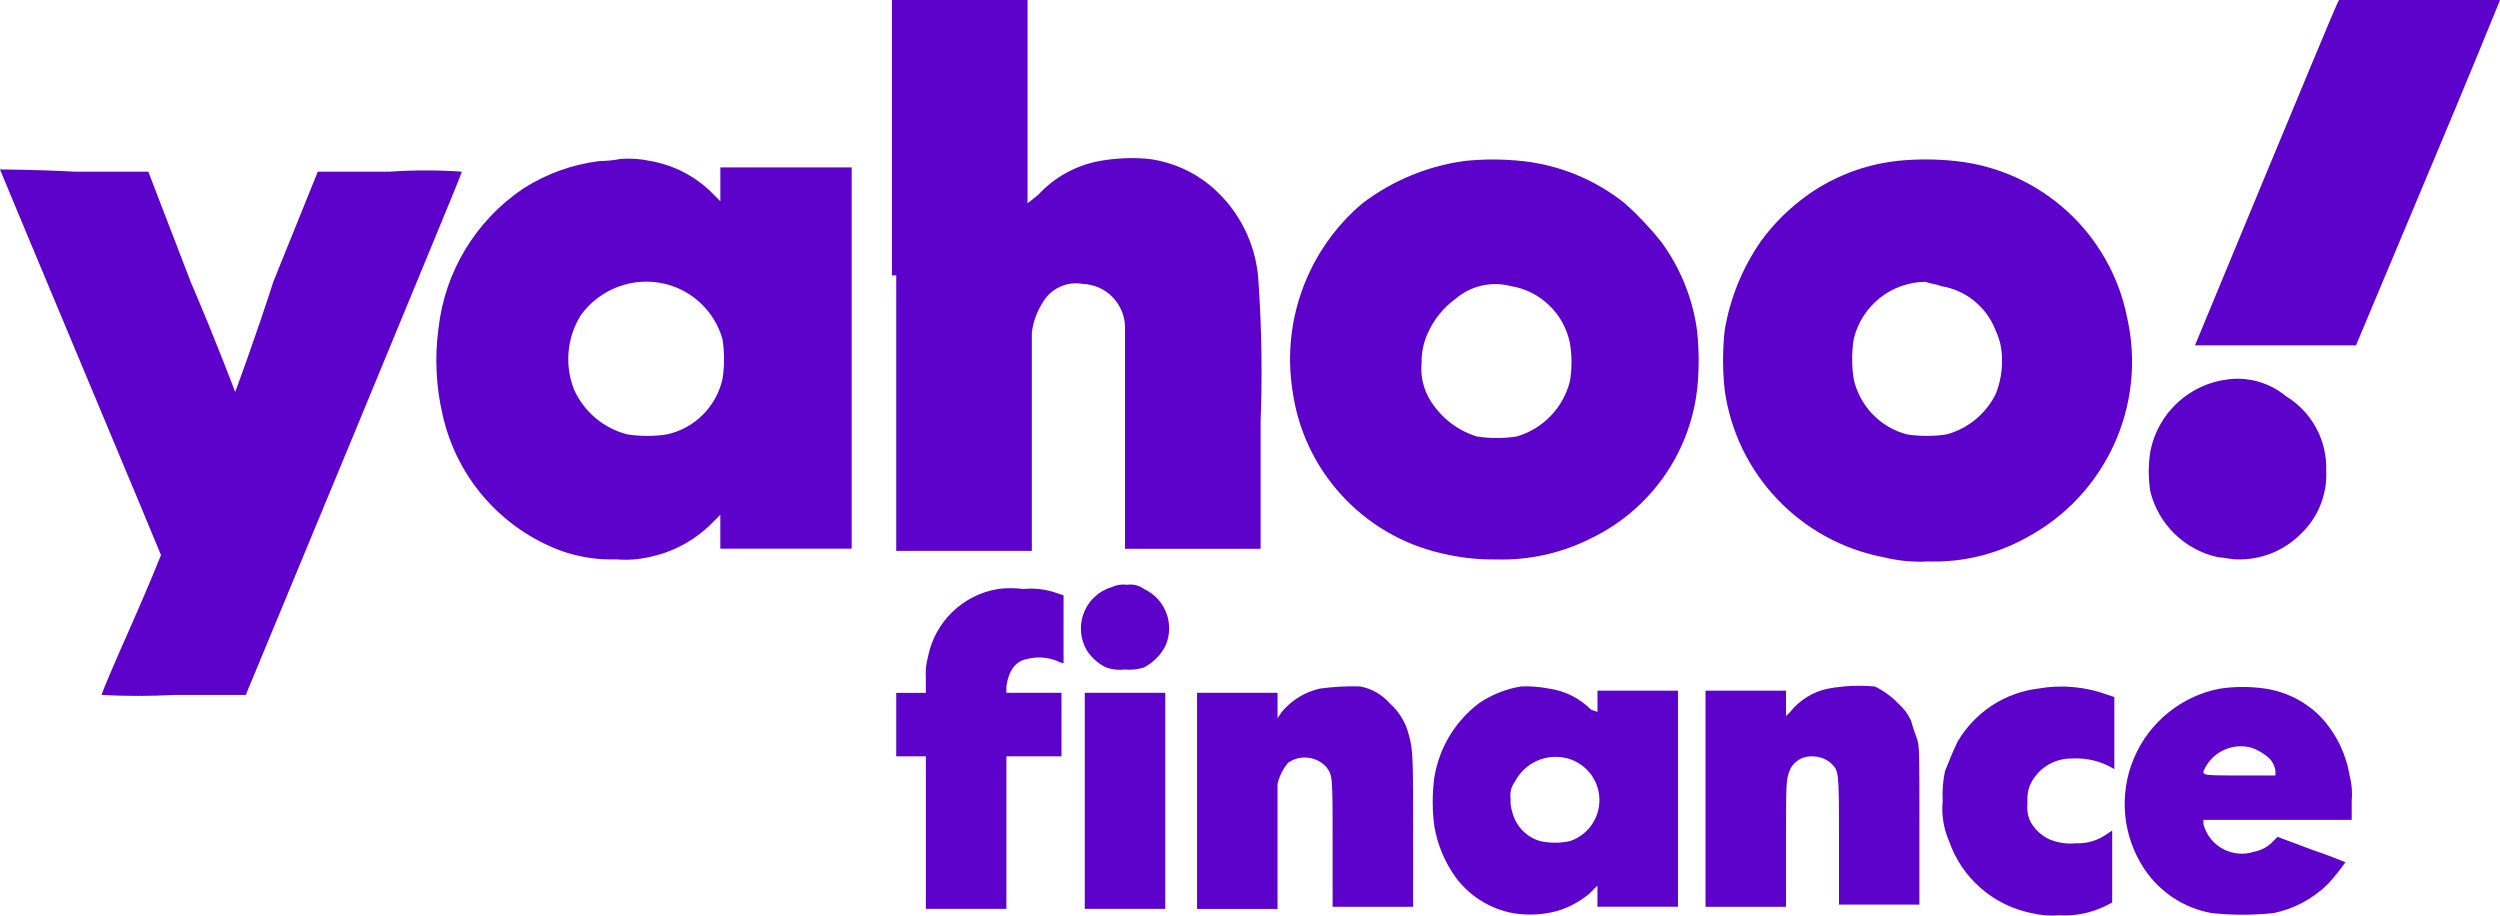
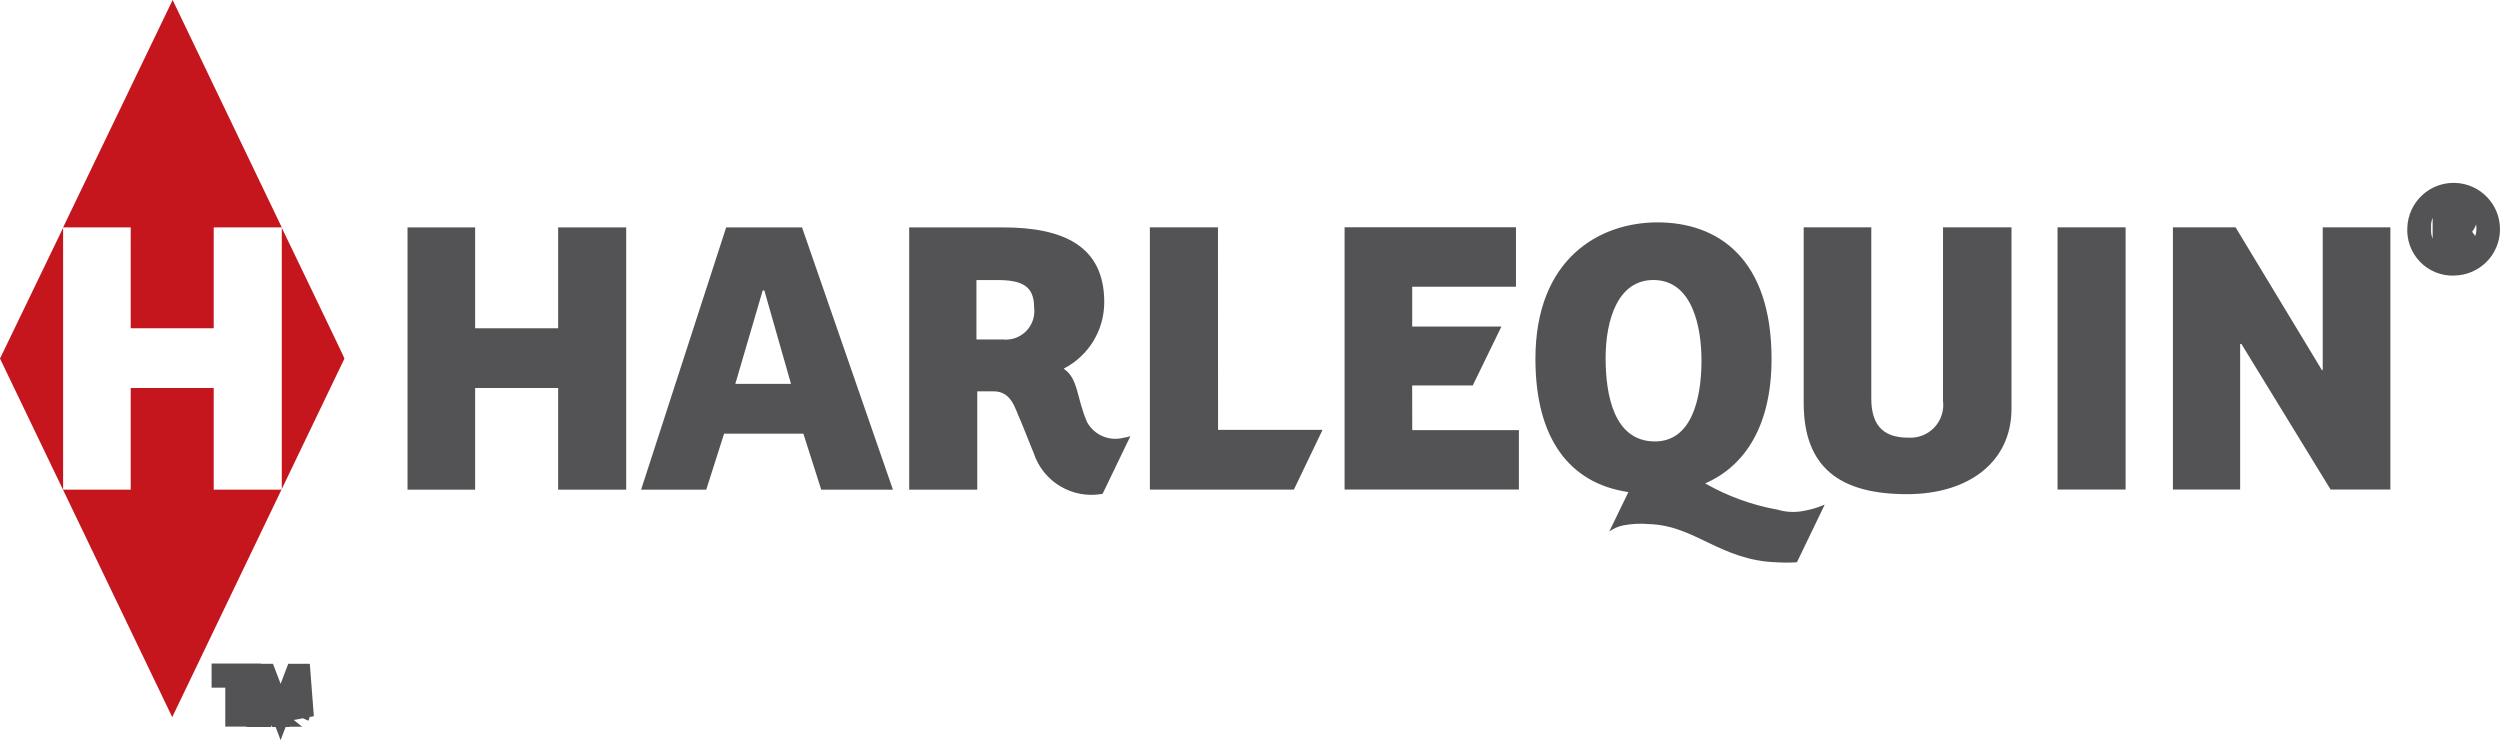
- <svg xmlns="http://www.w3.org/2000/svg" width="96.515" height="35.334" viewBox="0 0 96.515 35.334">
-   <path id="Yahoo_Finance" data-name="Yahoo Finance" d="M53.6,42.133V52.766h5.235V44.341a2.748,2.748,0,0,1,.409-1.145A1.485,1.485,0,0,1,60.8,42.46,1.693,1.693,0,0,1,62.432,44.1v8.588h5.235V47.777a50.941,50.941,0,0,0-.082-5.4,5.2,5.2,0,0,0-1.554-3.435,4.682,4.682,0,0,0-2.7-1.309,7.1,7.1,0,0,0-1.881.082,4.272,4.272,0,0,0-2.372,1.309l-.409.327V31.5H53.435V42.133Zm55.619-10.469c-.164.327-5.48,13.169-5.48,13.169h6.216l2.781-6.625c1.554-3.681,2.781-6.707,2.781-6.707H109.3Zm-67.07,6.053A7.065,7.065,0,0,0,39.2,38.78a7.513,7.513,0,0,0-3.272,5.4,9.186,9.186,0,0,0,.164,3.353,7.283,7.283,0,0,0,4.58,5.235,5.811,5.811,0,0,0,2.127.327,4.052,4.052,0,0,0,1.227-.082A4.754,4.754,0,0,0,46.482,51.7l.327-.327v1.309h5.071V37.962H46.81V39.27l-.245-.245a4.45,4.45,0,0,0-2.454-1.309,4.026,4.026,0,0,0-1.145-.082A4.2,4.2,0,0,1,42.147,37.716Zm33.371,0a8.4,8.4,0,0,0-3.926,1.636,7.875,7.875,0,0,0-2.7,7.2,7.489,7.489,0,0,0,5.725,6.3,8.44,8.44,0,0,0,2.127.245,7.63,7.63,0,0,0,3.681-.818,7.311,7.311,0,0,0,4.09-5.725,10.709,10.709,0,0,0,0-2.29,7.468,7.468,0,0,0-1.39-3.435,11.843,11.843,0,0,0-1.39-1.472,7.638,7.638,0,0,0-3.926-1.636A10.719,10.719,0,0,0,75.519,37.716Zm16.686,0a7.374,7.374,0,0,0-3.844,1.636,7.837,7.837,0,0,0-1.39,1.472,8.472,8.472,0,0,0-1.39,3.435,10.715,10.715,0,0,0,0,2.29,7.645,7.645,0,0,0,6.134,6.462,5.844,5.844,0,0,0,1.718.164,7.322,7.322,0,0,0,3.762-.9,7.7,7.7,0,0,0,3.926-8.506,7.561,7.561,0,0,0-6.625-6.053A10.719,10.719,0,0,0,92.2,37.716ZM19,38.043s1.39,3.354,3.108,7.443,3.108,7.443,3.108,7.443-.491,1.227-1.145,2.7-1.145,2.617-1.145,2.7a26,26,0,0,0,2.781,0h2.781l4.171-10.06c2.29-5.562,4.171-10.061,4.171-10.142a20.368,20.368,0,0,0-2.781,0H31.269l-1.718,4.253c-.736,2.29-1.472,4.253-1.472,4.253s-.736-1.963-1.718-4.253l-1.636-4.253H21.863C20.309,38.043,19,38.043,19,38.043ZM44.683,42.46a3.055,3.055,0,0,1,2.208,2.127,4.952,4.952,0,0,1,0,1.554,2.823,2.823,0,0,1-2.127,2.127,4.952,4.952,0,0,1-1.554,0,3.1,3.1,0,0,1-2.045-1.718,3.215,3.215,0,0,1,.245-2.863A3.12,3.12,0,0,1,44.683,42.46Zm32.635.082a2.784,2.784,0,0,1,2.29,2.208,4.447,4.447,0,0,1,0,1.472,2.982,2.982,0,0,1-2.045,2.127,4.952,4.952,0,0,1-1.554,0A3.227,3.227,0,0,1,74.128,46.8a2.353,2.353,0,0,1-.245-1.309,2.613,2.613,0,0,1,.245-1.145,3.283,3.283,0,0,1,1.063-1.309A2.359,2.359,0,0,1,77.318,42.542Zm16.6,0a2.716,2.716,0,0,1,2.127,1.718,2.613,2.613,0,0,1,.245,1.145,3.391,3.391,0,0,1-.245,1.309,3,3,0,0,1-1.881,1.554,4.952,4.952,0,0,1-1.554,0,2.848,2.848,0,0,1-2.045-2.127,4.951,4.951,0,0,1,0-1.554,2.877,2.877,0,0,1,2.781-2.208C93.513,42.46,93.758,42.46,93.922,42.542Zm11.124,3.6a3.475,3.475,0,0,0-3.026,2.781,4.952,4.952,0,0,0,0,1.554,3.45,3.45,0,0,0,2.617,2.536c.164,0,.491.082.736.082a3.329,3.329,0,0,0,2.454-.982,3.15,3.15,0,0,0,.982-2.454,3.229,3.229,0,0,0-1.554-2.863A2.927,2.927,0,0,0,105.046,46.141Zm-43.1,8.016a1.669,1.669,0,0,0-.982,2.454,1.862,1.862,0,0,0,.736.654,1.614,1.614,0,0,0,.736.082,1.815,1.815,0,0,0,.736-.082,1.971,1.971,0,0,0,.818-.818,1.672,1.672,0,0,0-.818-2.208.881.881,0,0,0-.654-.164A1.051,1.051,0,0,0,61.941,54.157Zm-4.417.082a3.3,3.3,0,0,0-2.7,2.617,2.521,2.521,0,0,0-.082.818v.573H53.6V60.7h1.145v5.889h3.108V60.7h2.127V58.246H57.852V58c.082-.573.327-.982.818-1.063a1.841,1.841,0,0,1,1.145.082.633.633,0,0,0,.245.082V54.484l-.245-.082a3,3,0,0,0-1.309-.164A3.881,3.881,0,0,0,57.524,54.238Zm12.432,3.844a2.672,2.672,0,0,0-1.472.9l-.164.245v-.982H65.213v8.343h3.108V61.763a1.918,1.918,0,0,1,.409-.818,1.126,1.126,0,0,1,1.472.164c.245.327.245.327.245,2.945v2.454h3.108V63.726c0-2.945,0-3.272-.164-3.844a2.372,2.372,0,0,0-.736-1.227A2.026,2.026,0,0,0,71.511,58,9.392,9.392,0,0,0,69.957,58.083ZM77.727,58a4.056,4.056,0,0,0-1.636.654,4.5,4.5,0,0,0-1.718,2.863,7.242,7.242,0,0,0,0,1.881,4.748,4.748,0,0,0,.818,1.963,3.569,3.569,0,0,0,2.208,1.39,4,4,0,0,0,1.718-.082,3.559,3.559,0,0,0,1.227-.654l.327-.327v.818H83.78V58.164H80.672v.818l-.245-.082a2.844,2.844,0,0,0-1.636-.818A4.664,4.664,0,0,0,77.727,58Zm11.86.082a2.513,2.513,0,0,0-1.472.9l-.164.164v-.982H84.843v8.343h3.108V64.135c0-2.536,0-2.536.164-2.945a.9.9,0,0,1,.818-.491,1.142,1.142,0,0,1,.736.245c.327.327.327.245.327,3.026v2.454H93.1V63.4c0-3.026,0-3.026-.082-3.353a7.723,7.723,0,0,1-.245-.736,1.968,1.968,0,0,0-.491-.654,3.13,3.13,0,0,0-.9-.654A6.649,6.649,0,0,0,89.587,58.083Zm8.1,0a4.205,4.205,0,0,0-3.108,2.045c-.164.327-.327.736-.491,1.145A4.346,4.346,0,0,0,94,62.418a3.12,3.12,0,0,0,.245,1.554,4.259,4.259,0,0,0,3.19,2.781,3.4,3.4,0,0,0,1.063.082,3.581,3.581,0,0,0,1.718-.327l.327-.164V63.563l-.245.164a1.878,1.878,0,0,1-1.145.327,2.085,2.085,0,0,1-1.063-.164,1.605,1.605,0,0,1-.736-.736,1.406,1.406,0,0,1-.082-.654,1.594,1.594,0,0,1,.082-.654,1.745,1.745,0,0,1,1.636-1.063,2.813,2.813,0,0,1,1.636.409V58.41l-.245-.082A5.171,5.171,0,0,0,97.685,58.083Zm7.034,0a4.531,4.531,0,0,0-2.945,6.952,3.952,3.952,0,0,0,2.617,1.718,11.488,11.488,0,0,0,2.372,0,4.171,4.171,0,0,0,2.127-1.145,8.969,8.969,0,0,0,.654-.818s-.573-.245-1.309-.491l-1.309-.491-.164.164a1.328,1.328,0,0,1-.736.409,1.531,1.531,0,0,1-1.963-1.063v-.164h5.725v-.736a2.822,2.822,0,0,0-.082-.982,4.359,4.359,0,0,0-1.145-2.29,3.771,3.771,0,0,0-2.127-1.063A6.035,6.035,0,0,0,104.719,58.083ZM60.878,62.418v4.171h3.108V58.246H60.878Zm45.068-2.045a2.049,2.049,0,0,1,.573.327.828.828,0,0,1,.327.573v.164h-1.39c-1.554,0-1.472,0-1.309-.327A1.561,1.561,0,0,1,105.946,60.373Zm-26.419.409a1.669,1.669,0,0,1,.082,3.19,2.7,2.7,0,0,1-1.145,0A1.545,1.545,0,0,1,77.4,62.908a1.392,1.392,0,0,1-.082-.573.881.881,0,0,1,.164-.654A1.772,1.772,0,0,1,79.527,60.782Z" transform="translate(-19 -31.5)" fill="#5c02cb" fill-rule="evenodd" />
+ <svg xmlns="http://www.w3.org/2000/svg" width="122.017" height="36.131" viewBox="0 0 122.017 36.131">
+   <g id="harlequin-enterprises-ulc-logo-vector" transform="translate(-21.8 -234.6)">
+     <path id="Path_127051" data-name="Path 127051" d="M127.352,293.365H123.3v-4.922H120v12.8h3.3v-4.962h4.051v4.962h3.322v-12.8h-3.322Zm8.2-4.922-4.152,12.8h3.18l.871-2.734h3.869l.871,2.734h3.5l-4.436-12.8Zm.446,7.636,1.337-4.557h.081l1.3,4.557Zm17.176,1.884c-.527-1.2-.425-2.127-1.134-2.613v-.02h0a3.644,3.644,0,0,0,1.965-3.241c0-2.734-1.985-3.646-4.942-3.646h-4.578v12.8h3.322v-4.8h.79c.911,0,1.053.871,1.337,1.458l.628,1.56a2.967,2.967,0,0,0,3.362,1.985l1.357-2.815a1.717,1.717,0,0,1-.344.081,1.577,1.577,0,0,1-1.762-.749m-4.152-4.051h-1.256v-2.9h.992c1.2,0,1.823.263,1.823,1.337a1.392,1.392,0,0,1-1.56,1.56m10.532-5.469h-3.322v12.8h7.028l1.4-2.917h-5.1Zm9.479,7.717h2.957l1.4-2.876h-4.355v-1.944H174.1v-2.9h-8.365v12.8h8.507v-2.9h-5.205Zm17.8,6.056a11.035,11.035,0,0,1-3.5-1.276c2.005-.871,3.241-2.9,3.241-6.076,0-4.881-2.593-6.664-5.57-6.664-2.8,0-5.955,1.742-5.955,6.664,0,3.889,1.661,6.076,4.537,6.5l-.932,1.924a1.758,1.758,0,0,1,.689-.3,4.5,4.5,0,0,1,1.256-.061c2.228.061,3.464,1.762,6.2,1.863a8.436,8.436,0,0,0,1.013,0l1.357-2.815a4.323,4.323,0,0,1-.992.3,2.65,2.65,0,0,1-1.337-.061m-5.955-3.322c-2.025,0-2.41-2.309-2.41-4.071,0-1.884.608-3.808,2.329-3.808,1.924,0,2.35,2.329,2.35,3.929,0,1.924-.506,3.95-2.269,3.95m14.057-1.985a1.6,1.6,0,0,1-1.7,1.8c-1.053,0-1.8-.446-1.8-1.9v-8.365h-3.3v8.568c0,3.119,1.722,4.456,5.043,4.456,3.018,0,5.1-1.58,5.1-4.172v-8.851h-3.342Zm18.533-8.466v6.968h-.041l-4.213-6.968h-3.058v12.8h3.281v-7.109h.061l4.355,7.109h2.917v-12.8Zm-12.943,12.8h3.322v-12.8h-3.322Z" transform="translate(-78.31 -42.744)" fill="#535355" />
+     <path id="Path_127052" data-name="Path 127052" d="M28.18,250.621h4.051V245.7h3.322l-5.327-11.1-5.347,11.1h3.3Zm7.373-4.9V258.5H32.231v-4.962H28.18V258.5h-3.3V245.72L21.8,252.1l8.406,17.5,8.406-17.5C38.632,252.1,35.553,245.72,35.553,245.72Z" transform="translate(0 0)" fill="#c6161d" />
+     <path id="Path_127053" data-name="Path 127053" d="M606.082,284.246A1.728,1.728,0,0,1,604.3,282.4a1.773,1.773,0,1,1,1.782,1.843m0-3.484a1.558,1.558,0,0,0-1.6,1.661,1.575,1.575,0,0,0,1.6,1.681,1.673,1.673,0,0,0,0-3.342m.547,2.613-.608-.851h-.243v.83h-.243v-2.025h.506c.425,0,.689.223.689.587a.589.589,0,0,1-.446.567l.608.83Zm-.608-1.8h-.243v.749h.243c.284,0,.466-.142.466-.385s-.162-.365-.466-.365" transform="translate(-464.517 -36.683)" fill="none" stroke="#535355" stroke-width="0.978" />
+     <path id="Path_127054" data-name="Path 127054" d="M76.091,397.1v1.9h-.223v-1.9H75.2v-.2h1.519l.041.2Zm2.9,1.9-.122-1.742-.689,1.762H78l-.689-1.742-.142,1.742h-.223l.162-2.106h.263l.709,1.863.709-1.863h.263l.162,2.106C79.21,399.007,78.988,399.007,78.988,399.007Z" transform="translate(-42.584 -129.427)" fill="#535355" stroke="#535355" stroke-width="0.978" />
+   </g>
</svg>
